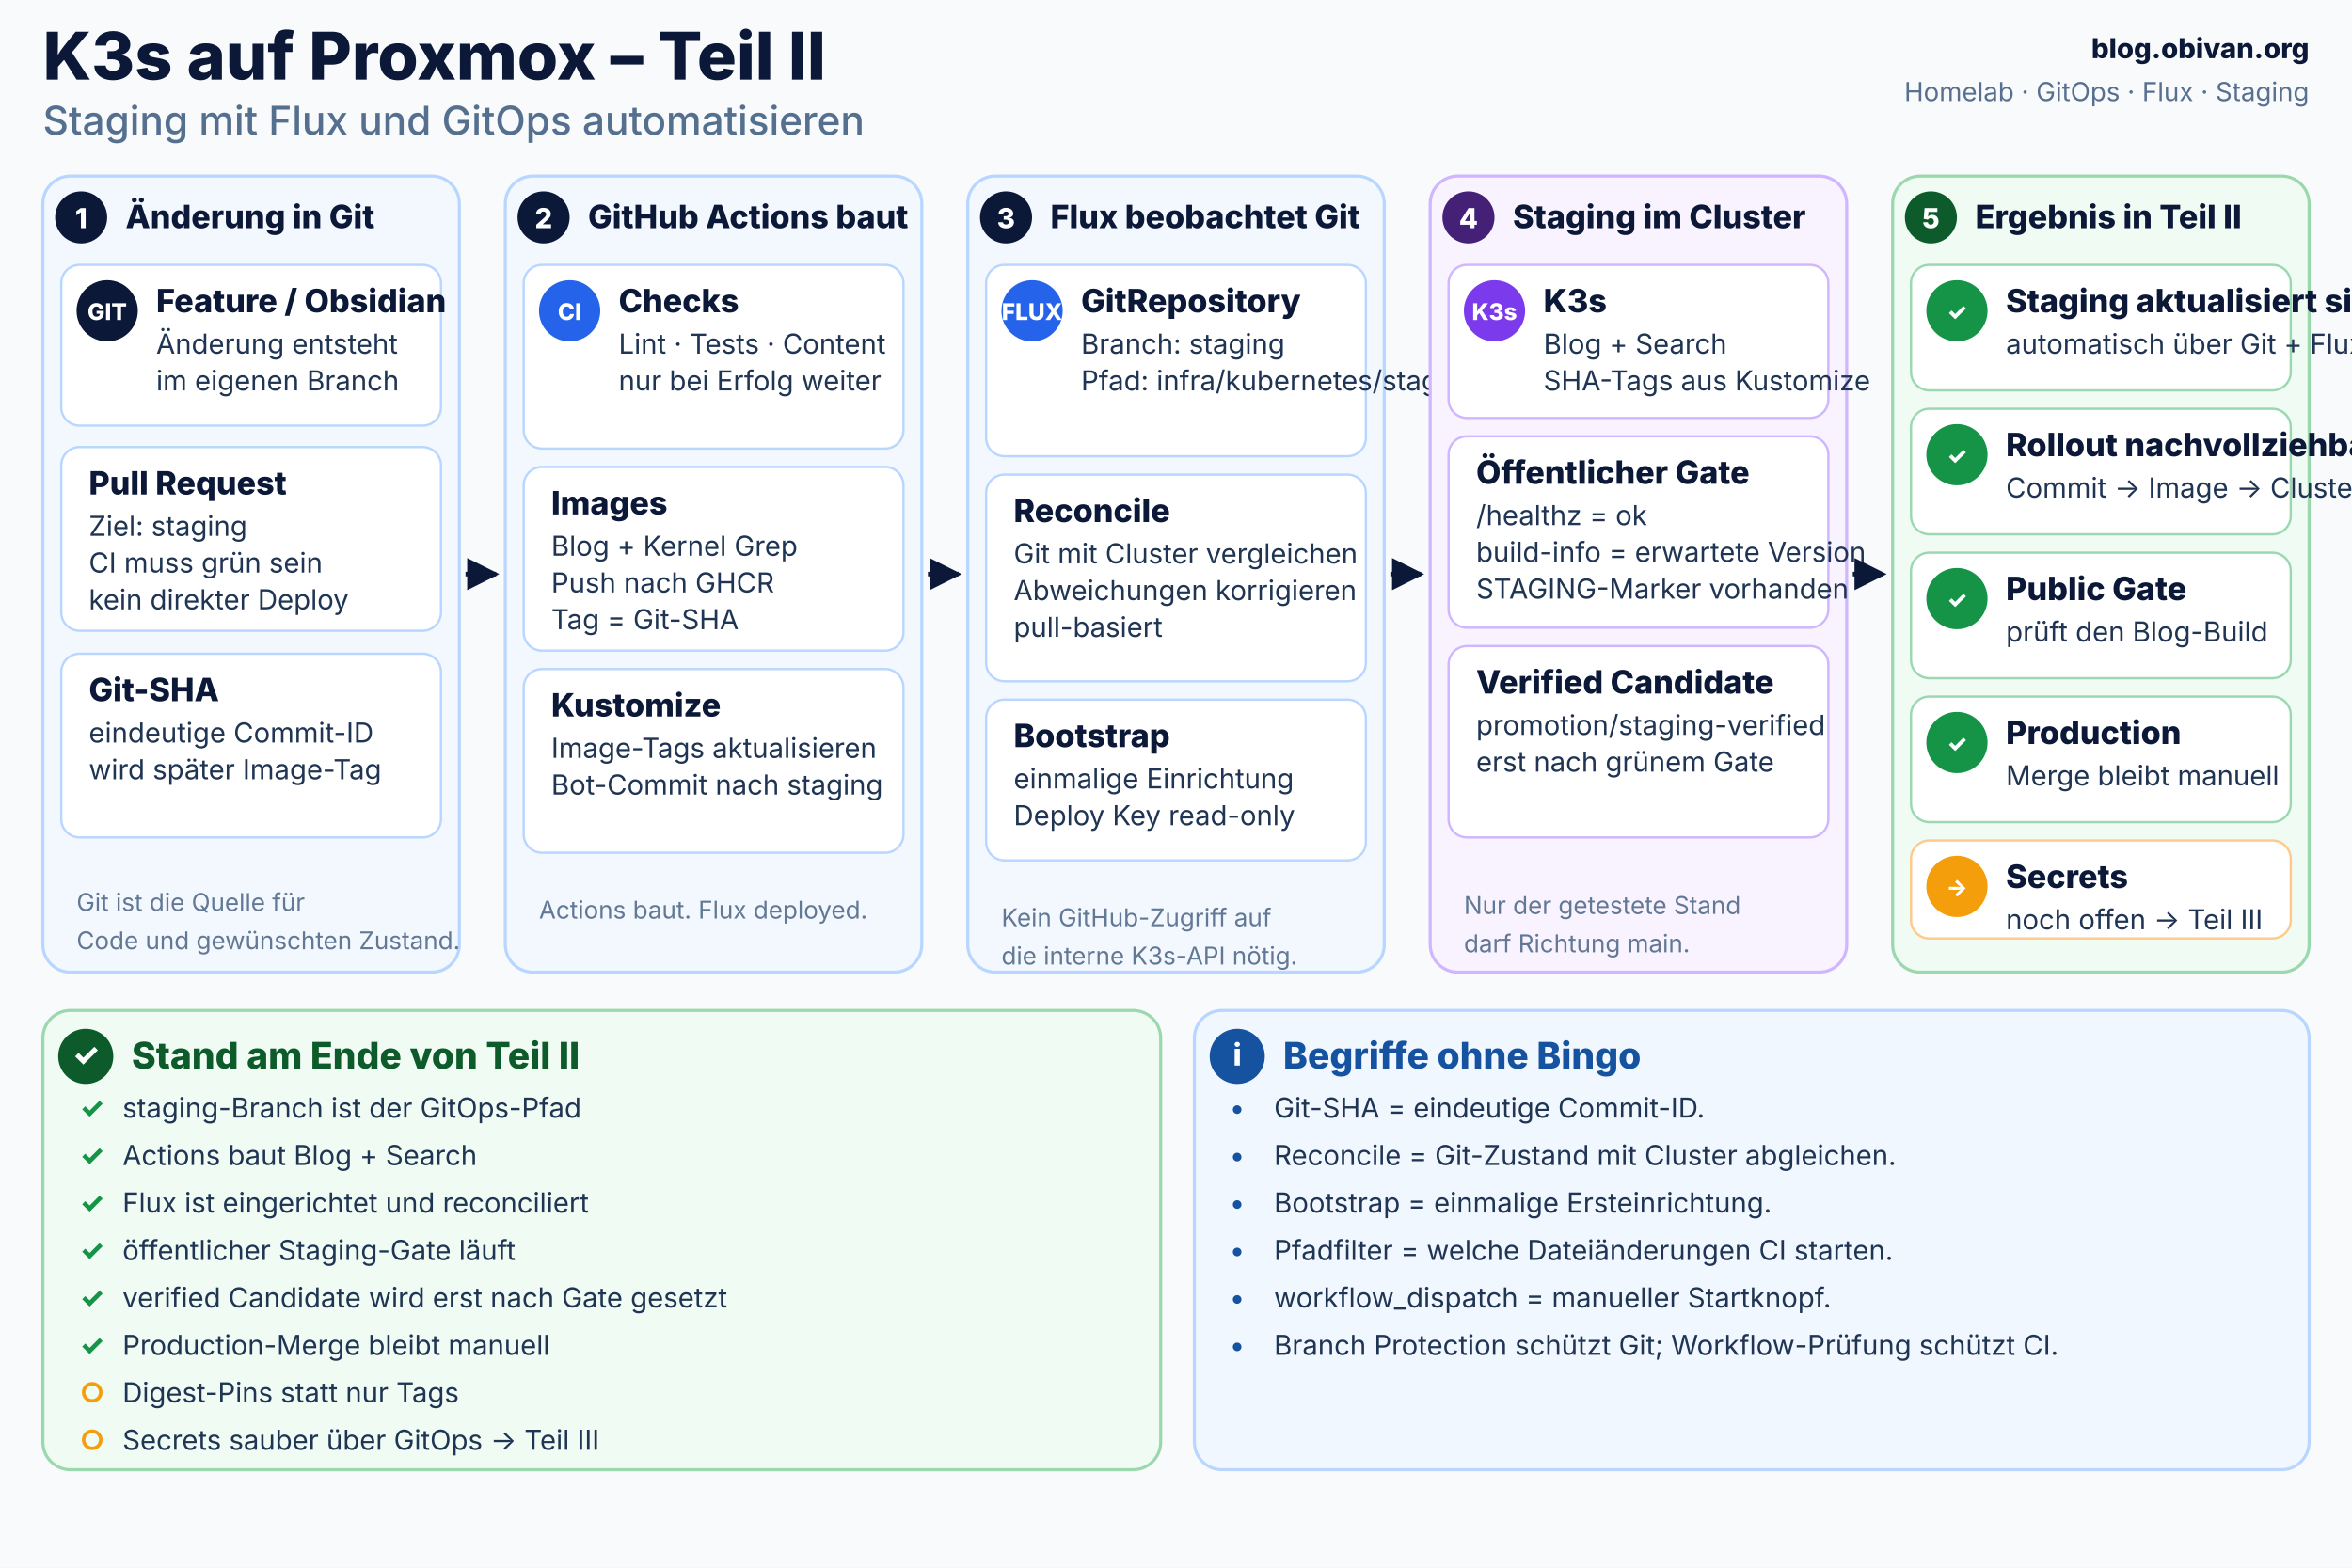
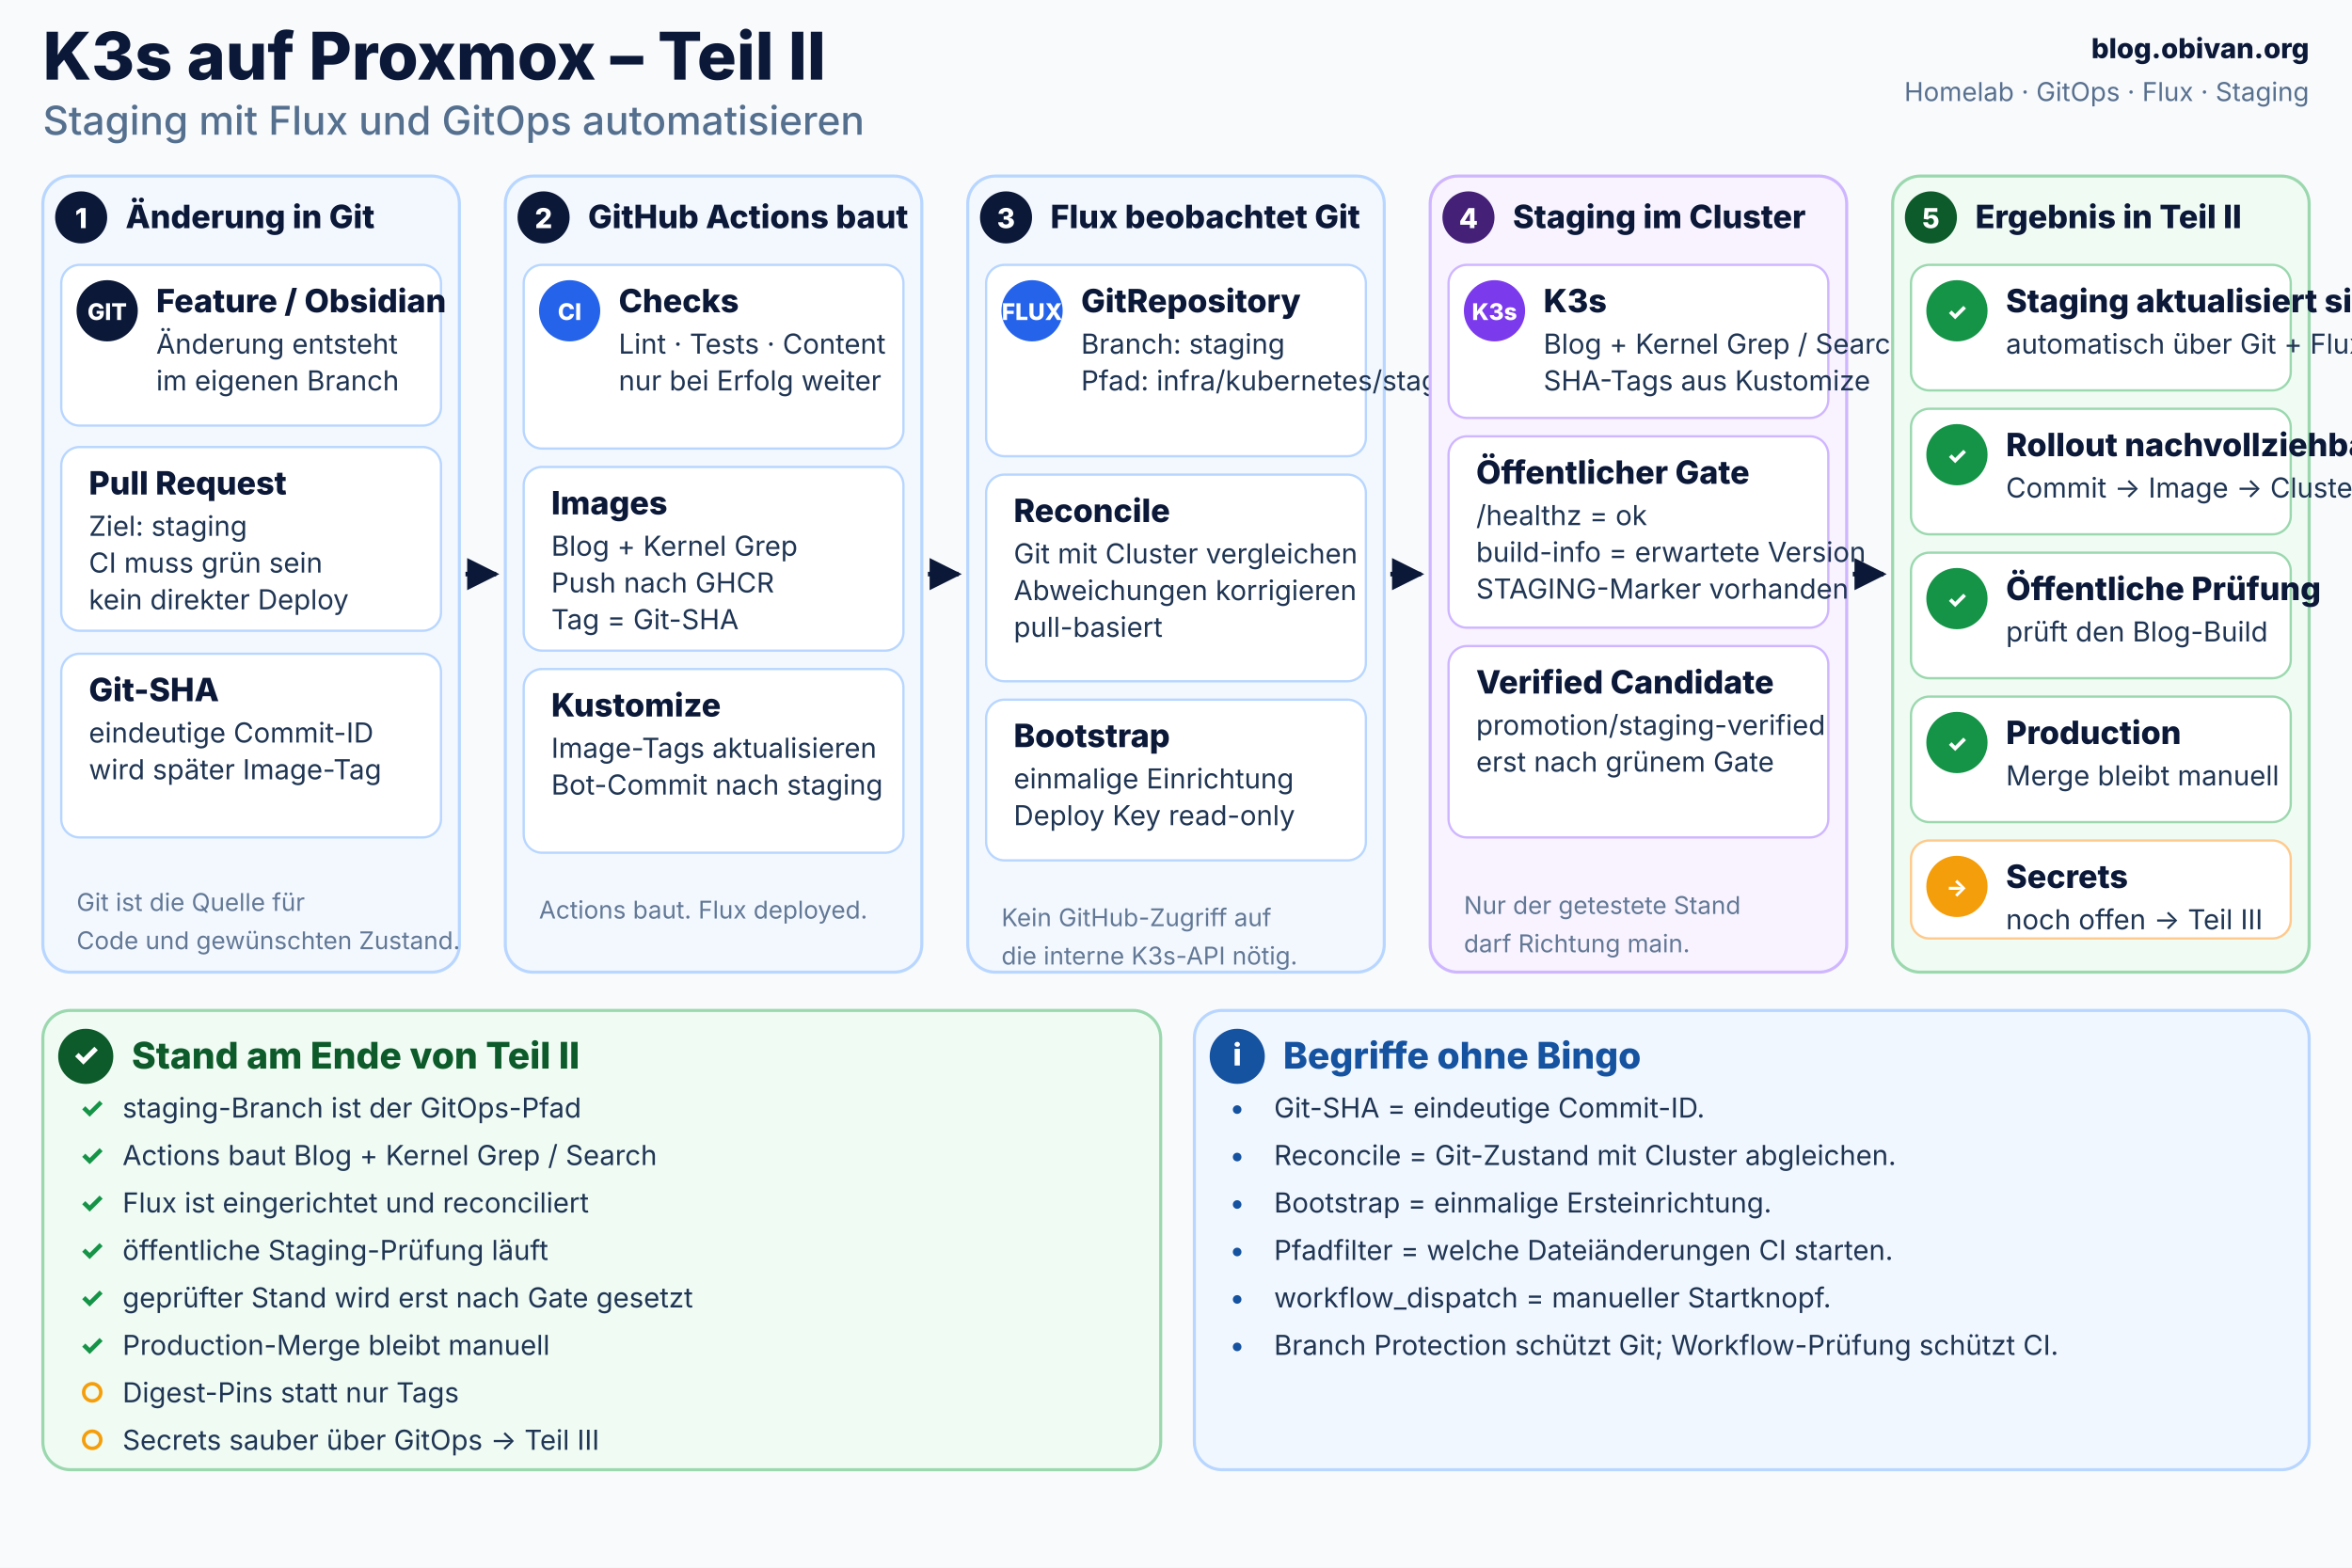
<svg xmlns="http://www.w3.org/2000/svg" width="1536" height="1024" viewBox="0 0 1536 1024">
  <rect width="1536" height="1024" fill="#f8fafc" />
  <style>
 text{font-family:Inter,Arial,sans-serif}
 .h1{font-size:43px;font-weight:800;fill:#0b1838}
 .sub{font-size:26px;font-weight:500;fill:#55708f}
 .small{font-size:17px;fill:#58708f}
 .cardTitle{font-size:21px;font-weight:800;fill:#0b1838}
 .body{font-size:18px;fill:#1f3553}
 .muted{font-size:16px;fill:#627895}
 .mono{font-family:ui-monospace,SFMono-Regular,Menlo,monospace;font-size:16px;fill:#0b1838}
 .status{font-size:18px;font-weight:700;fill:#18324f}
 </style>
  <text x="28" y="52" class="h1">K3s auf Proxmox – Teil II</text>
  <text x="28" y="88" class="sub">Staging mit Flux und GitOps automatisieren</text>
  <text x="1508" y="38" text-anchor="end" font-size="18" font-weight="800" fill="#0b1838">blog.obivan.org</text>
  <text x="1508" y="66" text-anchor="end" class="small">Homelab · GitOps · Flux · Staging</text>
  <g>
    <rect x="28" y="115" width="272" height="520" rx="18" fill="#f3f8ff" stroke="#b8d6ff" stroke-width="2" />
    <circle cx="53" cy="142" r="17" fill="#0b1838" />
    <text x="53" y="149" text-anchor="middle" font-size="18" font-weight="800" fill="#fff">1</text>
    <text x="82" y="149" class="cardTitle">Änderung in Git</text>
  </g>
  <rect x="40" y="173" width="248" height="105" rx="12" fill="#ffffff" stroke="#b8d6ff" stroke-width="1.5" />
  <circle cx="70" cy="203" r="20" fill="#0b1838" />
  <text x="70" y="209" text-anchor="middle" font-size="15" font-weight="800" fill="#fff">GIT</text>
  <text x="102" y="204" class="cardTitle">Feature / Obsidian</text>
  <text x="102" y="231" class="body">Änderung entsteht</text>
  <text x="102" y="255" class="body">im eigenen Branch</text>
  <rect x="40" y="292" width="248" height="120" rx="12" fill="#ffffff" stroke="#b8d6ff" stroke-width="1.5" />
  <text x="58" y="323" class="cardTitle">Pull Request</text>
  <text x="58" y="350" class="body">Ziel: staging</text>
  <text x="58" y="374" class="body">CI muss grün sein</text>
  <text x="58" y="398" class="body">kein direkter Deploy</text>
  <rect x="40" y="427" width="248" height="120" rx="12" fill="#ffffff" stroke="#b8d6ff" stroke-width="1.5" />
  <text x="58" y="458" class="cardTitle">Git-SHA</text>
  <text x="58" y="485" class="body">eindeutige Commit-ID</text>
  <text x="58" y="509" class="body">wird später Image-Tag</text>
  <text x="50" y="595" class="muted">Git ist die Quelle für</text>
  <text x="50" y="620" class="muted">Code und gewünschten Zustand.</text>
  <g>
    <rect x="330" y="115" width="272" height="520" rx="18" fill="#f3f8ff" stroke="#b8d6ff" stroke-width="2" />
    <circle cx="355" cy="142" r="17" fill="#0b1838" />
    <text x="355" y="149" text-anchor="middle" font-size="18" font-weight="800" fill="#fff">2</text>
    <text x="384" y="149" class="cardTitle">GitHub Actions baut</text>
  </g>
  <rect x="342" y="173" width="248" height="120" rx="12" fill="#ffffff" stroke="#b8d6ff" stroke-width="1.5" />
  <circle cx="372" cy="203" r="20" fill="#2563eb" />
  <text x="372" y="209" text-anchor="middle" font-size="15" font-weight="800" fill="#fff">CI</text>
  <text x="404" y="204" class="cardTitle">Checks</text>
  <text x="404" y="231" class="body">Lint · Tests · Content</text>
  <text x="404" y="255" class="body">nur bei Erfolg weiter</text>
  <rect x="342" y="305" width="248" height="120" rx="12" fill="#ffffff" stroke="#b8d6ff" stroke-width="1.5" />
  <text x="360" y="336" class="cardTitle">Images</text>
  <text x="360" y="363" class="body">Blog + Kernel Grep</text>
  <text x="360" y="387" class="body">Push nach GHCR</text>
  <text x="360" y="411" class="body">Tag = Git-SHA</text>
  <rect x="342" y="437" width="248" height="120" rx="12" fill="#ffffff" stroke="#b8d6ff" stroke-width="1.5" />
  <text x="360" y="468" class="cardTitle">Kustomize</text>
  <text x="360" y="495" class="body">Image-Tags aktualisieren</text>
  <text x="360" y="519" class="body">Bot-Commit nach staging</text>
  <text x="352" y="600" class="muted">Actions baut. Flux deployed.</text>
  <g>
    <rect x="632" y="115" width="272" height="520" rx="18" fill="#f3f8ff" stroke="#b8d6ff" stroke-width="2" />
    <circle cx="657" cy="142" r="17" fill="#0b1838" />
    <text x="657" y="149" text-anchor="middle" font-size="18" font-weight="800" fill="#fff">3</text>
    <text x="686" y="149" class="cardTitle">Flux beobachtet Git</text>
  </g>
  <rect x="644" y="173" width="248" height="125" rx="12" fill="#ffffff" stroke="#b8d6ff" stroke-width="1.5" />
  <circle cx="674" cy="203" r="20" fill="#2563eb" />
  <text x="674" y="209" text-anchor="middle" font-size="15" font-weight="800" fill="#fff">FLUX</text>
  <text x="706" y="204" class="cardTitle">GitRepository</text>
  <text x="706" y="231" class="body">Branch: staging</text>
  <text x="706" y="255" class="body">Pfad: infra/kubernetes/staging</text>
  <rect x="644" y="310" width="248" height="135" rx="12" fill="#ffffff" stroke="#b8d6ff" stroke-width="1.5" />
  <text x="662" y="341" class="cardTitle">Reconcile</text>
  <text x="662" y="368" class="body">Git mit Cluster vergleichen</text>
  <text x="662" y="392" class="body">Abweichungen korrigieren</text>
  <text x="662" y="416" class="body">pull-basiert</text>
  <rect x="644" y="457" width="248" height="105" rx="12" fill="#ffffff" stroke="#b8d6ff" stroke-width="1.5" />
  <text x="662" y="488" class="cardTitle">Bootstrap</text>
  <text x="662" y="515" class="body">einmalige Einrichtung</text>
  <text x="662" y="539" class="body">Deploy Key read-only</text>
  <text x="654" y="605" class="muted">Kein GitHub-Zugriff auf</text>
  <text x="654" y="630" class="muted">die interne K3s-API nötig.</text>
  <g>
    <rect x="934" y="115" width="272" height="520" rx="18" fill="#f8f3ff" stroke="#cfb6ff" stroke-width="2" />
    <circle cx="959" cy="142" r="17" fill="#442077" />
    <text x="959" y="149" text-anchor="middle" font-size="18" font-weight="800" fill="#fff">4</text>
    <text x="988" y="149" class="cardTitle">Staging im Cluster</text>
  </g>
  <rect x="946" y="173" width="248" height="100" rx="12" fill="#ffffff" stroke="#cfb6ff" stroke-width="1.5" />
  <circle cx="976" cy="203" r="20" fill="#7c3aed" />
  <text x="976" y="209" text-anchor="middle" font-size="15" font-weight="800" fill="#fff">K3s</text>
  <text x="1008" y="204" class="cardTitle">K3s</text>
-   <text x="1008" y="231" class="body">Blog + Search</text>
+   <text x="1008" y="231" class="body">Blog + Kernel Grep / Search</text>
  <text x="1008" y="255" class="body">SHA-Tags aus Kustomize</text>
  <rect x="946" y="285" width="248" height="125" rx="12" fill="#ffffff" stroke="#cfb6ff" stroke-width="1.5" />
  <text x="964" y="316" class="cardTitle">Öffentlicher Gate</text>
  <text x="964" y="343" class="body">/healthz = ok</text>
  <text x="964" y="367" class="body">build-info = erwartete Version</text>
  <text x="964" y="391" class="body">STAGING-Marker vorhanden</text>
  <rect x="946" y="422" width="248" height="125" rx="12" fill="#ffffff" stroke="#cfb6ff" stroke-width="1.5" />
  <text x="964" y="453" class="cardTitle">Verified Candidate</text>
  <text x="964" y="480" class="body">promotion/staging-verified</text>
  <text x="964" y="504" class="body">erst nach grünem Gate</text>
  <text x="956" y="597" class="muted">Nur der getestete Stand</text>
  <text x="956" y="622" class="muted">darf Richtung main.</text>
  <g>
    <rect x="1236" y="115" width="272" height="520" rx="18" fill="#f0fbf4" stroke="#9bd8ae" stroke-width="2" />
    <circle cx="1261" cy="142" r="17" fill="#0d5b2a" />
    <text x="1261" y="149" text-anchor="middle" font-size="18" font-weight="800" fill="#fff">5</text>
    <text x="1290" y="149" class="cardTitle">Ergebnis in Teil II</text>
  </g>
  <rect x="1248" y="173" width="248" height="82" rx="12" fill="#ffffff" stroke="#9bd8ae" stroke-width="1.5" />
  <circle cx="1278" cy="203" r="20" fill="#159447" />
  <text x="1278" y="209" text-anchor="middle" font-size="15" font-weight="800" fill="#fff">✓</text>
  <text x="1310" y="204" class="cardTitle">Staging aktualisiert sich</text>
  <text x="1310" y="231" class="body">automatisch über Git + Flux</text>
  <rect x="1248" y="267" width="248" height="82" rx="12" fill="#ffffff" stroke="#9bd8ae" stroke-width="1.5" />
  <circle cx="1278" cy="297" r="20" fill="#159447" />
  <text x="1278" y="303" text-anchor="middle" font-size="15" font-weight="800" fill="#fff">✓</text>
  <text x="1310" y="298" class="cardTitle">Rollout nachvollziehbar</text>
  <text x="1310" y="325" class="body">Commit → Image → Cluster</text>
  <rect x="1248" y="361" width="248" height="82" rx="12" fill="#ffffff" stroke="#9bd8ae" stroke-width="1.5" />
  <circle cx="1278" cy="391" r="20" fill="#159447" />
  <text x="1278" y="397" text-anchor="middle" font-size="15" font-weight="800" fill="#fff">✓</text>
-   <text x="1310" y="392" class="cardTitle">Public Gate</text>
+   <text x="1310" y="392" class="cardTitle">Öffentliche Prüfung</text>
  <text x="1310" y="419" class="body">prüft den Blog-Build</text>
  <rect x="1248" y="455" width="248" height="82" rx="12" fill="#ffffff" stroke="#9bd8ae" stroke-width="1.5" />
  <circle cx="1278" cy="485" r="20" fill="#159447" />
  <text x="1278" y="491" text-anchor="middle" font-size="15" font-weight="800" fill="#fff">✓</text>
  <text x="1310" y="486" class="cardTitle">Production</text>
  <text x="1310" y="513" class="body">Merge bleibt manuell</text>
  <rect x="1248" y="549" width="248" height="64" rx="12" fill="#ffffff" stroke="#ffc98b" stroke-width="1.5" />
  <circle cx="1278" cy="579" r="20" fill="#f59e0b" />
  <text x="1278" y="585" text-anchor="middle" font-size="15" font-weight="800" fill="#fff">→</text>
  <text x="1310" y="580" class="cardTitle">Secrets</text>
  <text x="1310" y="607" class="body">noch offen → Teil III</text>
  <defs>
    <marker id="arr" viewBox="0 0 10 10" refX="9" refY="5" markerWidth="7" markerHeight="7" orient="auto">
      <path d="M0,0 L10,5 L0,10 z" fill="#0b1838" />
    </marker>
  </defs>
  <line x1="304" y1="375" x2="324" y2="375" stroke="#0b1838" stroke-width="3" marker-end="url(#arr)" />
  <defs>
    <marker id="arr" viewBox="0 0 10 10" refX="9" refY="5" markerWidth="7" markerHeight="7" orient="auto">
      <path d="M0,0 L10,5 L0,10 z" fill="#0b1838" />
    </marker>
  </defs>
  <line x1="606" y1="375" x2="626" y2="375" stroke="#0b1838" stroke-width="3" marker-end="url(#arr)" />
  <defs>
    <marker id="arr" viewBox="0 0 10 10" refX="9" refY="5" markerWidth="7" markerHeight="7" orient="auto">
      <path d="M0,0 L10,5 L0,10 z" fill="#0b1838" />
    </marker>
  </defs>
  <line x1="908" y1="375" x2="928" y2="375" stroke="#0b1838" stroke-width="3" marker-end="url(#arr)" />
  <defs>
    <marker id="arr" viewBox="0 0 10 10" refX="9" refY="5" markerWidth="7" markerHeight="7" orient="auto">
      <path d="M0,0 L10,5 L0,10 z" fill="#0b1838" />
    </marker>
  </defs>
  <line x1="1210" y1="375" x2="1230" y2="375" stroke="#0b1838" stroke-width="3" marker-end="url(#arr)" />
  <rect x="28" y="660" width="730" height="300" rx="18" fill="#effbf3" stroke="#9bd8ae" stroke-width="2" />
  <circle cx="56" cy="690" r="18" fill="#0d5b2a" />
  <text x="56" y="696" text-anchor="middle" font-size="20" font-weight="800" fill="#fff">✓</text>
  <text x="86" y="698" font-size="24" font-weight="800" fill="#0d5b2a">Stand am Ende von Teil II</text>
  <text x="52" y="730" font-size="18" font-weight="800" fill="#159447">✓</text>
  <text x="80" y="730" class="body">staging-Branch ist der GitOps-Pfad</text>
  <text x="52" y="761" font-size="18" font-weight="800" fill="#159447">✓</text>
-   <text x="80" y="761" class="body">Actions baut Blog + Search</text>
+   <text x="80" y="761" class="body">Actions baut Blog + Kernel Grep / Search</text>
  <text x="52" y="792" font-size="18" font-weight="800" fill="#159447">✓</text>
  <text x="80" y="792" class="body">Flux ist eingerichtet und reconciliert</text>
  <text x="52" y="823" font-size="18" font-weight="800" fill="#159447">✓</text>
-   <text x="80" y="823" class="body">öffentlicher Staging-Gate läuft</text>
+   <text x="80" y="823" class="body">öffentliche Staging-Prüfung läuft</text>
  <text x="52" y="854" font-size="18" font-weight="800" fill="#159447">✓</text>
-   <text x="80" y="854" class="body">verified Candidate wird erst nach Gate gesetzt</text>
+   <text x="80" y="854" class="body">geprüfter Stand wird erst nach Gate gesetzt</text>
  <text x="52" y="885" font-size="18" font-weight="800" fill="#159447">✓</text>
  <text x="80" y="885" class="body">Production-Merge bleibt manuell</text>
  <text x="52" y="916" font-size="18" font-weight="800" fill="#f59e0b">○</text>
  <text x="80" y="916" class="body">Digest-Pins statt nur Tags</text>
  <text x="52" y="947" font-size="18" font-weight="800" fill="#f59e0b">○</text>
  <text x="80" y="947" class="body">Secrets sauber über GitOps → Teil III</text>
  <rect x="780" y="660" width="728" height="300" rx="18" fill="#f1f7ff" stroke="#b8d6ff" stroke-width="2" />
  <circle cx="808" cy="690" r="18" fill="#1552a0" />
  <text x="808" y="696" text-anchor="middle" font-size="20" font-weight="800" fill="#fff">i</text>
  <text x="838" y="698" font-size="24" font-weight="800" fill="#1552a0">Begriffe ohne Bingo</text>
  <text x="804" y="730" font-size="18" font-weight="800" fill="#1552a0">•</text>
  <text x="832" y="730" class="body">Git-SHA = eindeutige Commit-ID.</text>
  <text x="804" y="761" font-size="18" font-weight="800" fill="#1552a0">•</text>
  <text x="832" y="761" class="body">Reconcile = Git-Zustand mit Cluster abgleichen.</text>
  <text x="804" y="792" font-size="18" font-weight="800" fill="#1552a0">•</text>
  <text x="832" y="792" class="body">Bootstrap = einmalige Ersteinrichtung.</text>
  <text x="804" y="823" font-size="18" font-weight="800" fill="#1552a0">•</text>
  <text x="832" y="823" class="body">Pfadfilter = welche Dateiänderungen CI starten.</text>
  <text x="804" y="854" font-size="18" font-weight="800" fill="#1552a0">•</text>
  <text x="832" y="854" class="body">workflow_dispatch = manueller Startknopf.</text>
  <text x="804" y="885" font-size="18" font-weight="800" fill="#1552a0">•</text>
  <text x="832" y="885" class="body">Branch Protection schützt Git; Workflow-Prüfung schützt CI.</text>
</svg>
